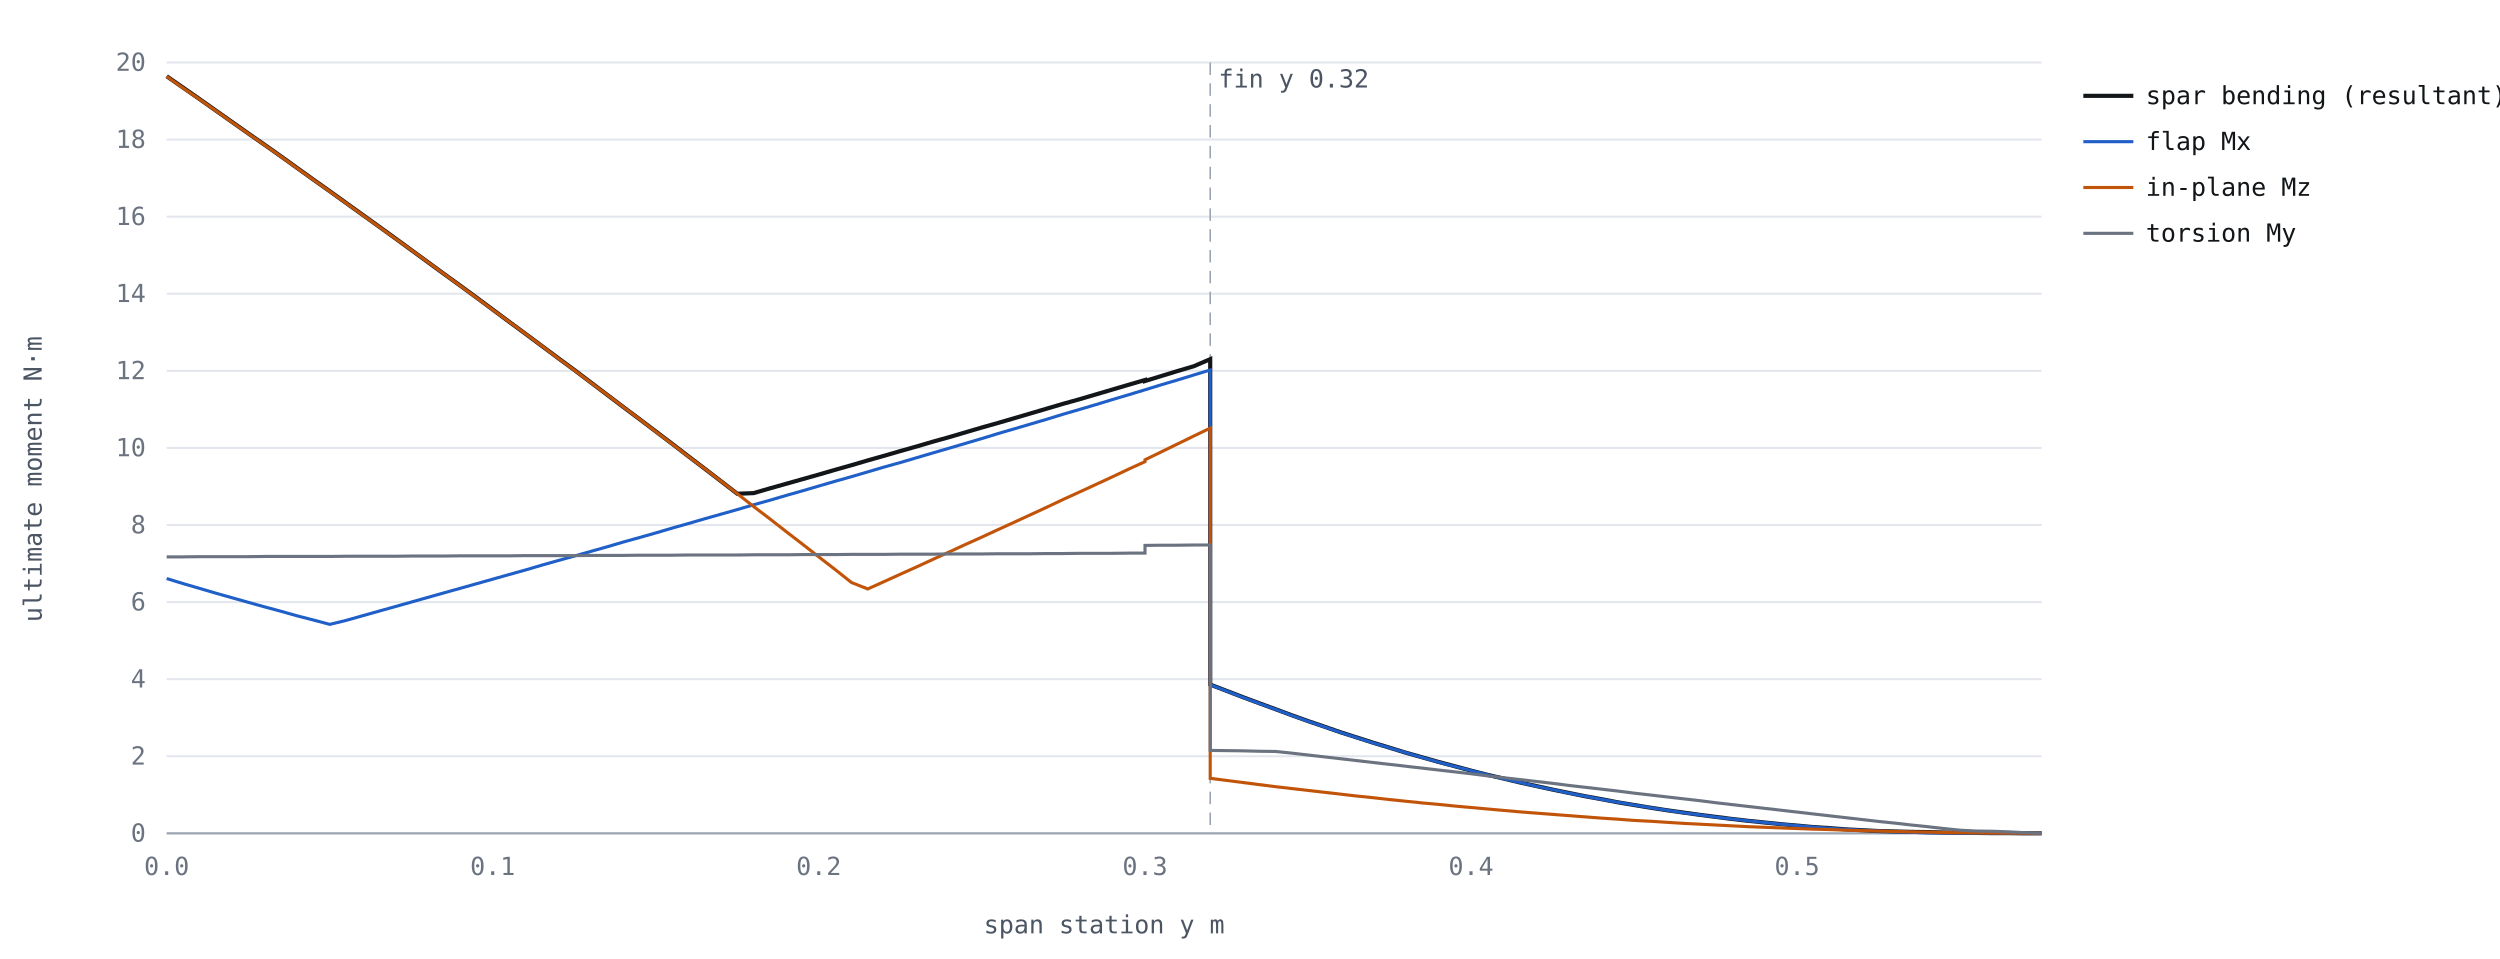
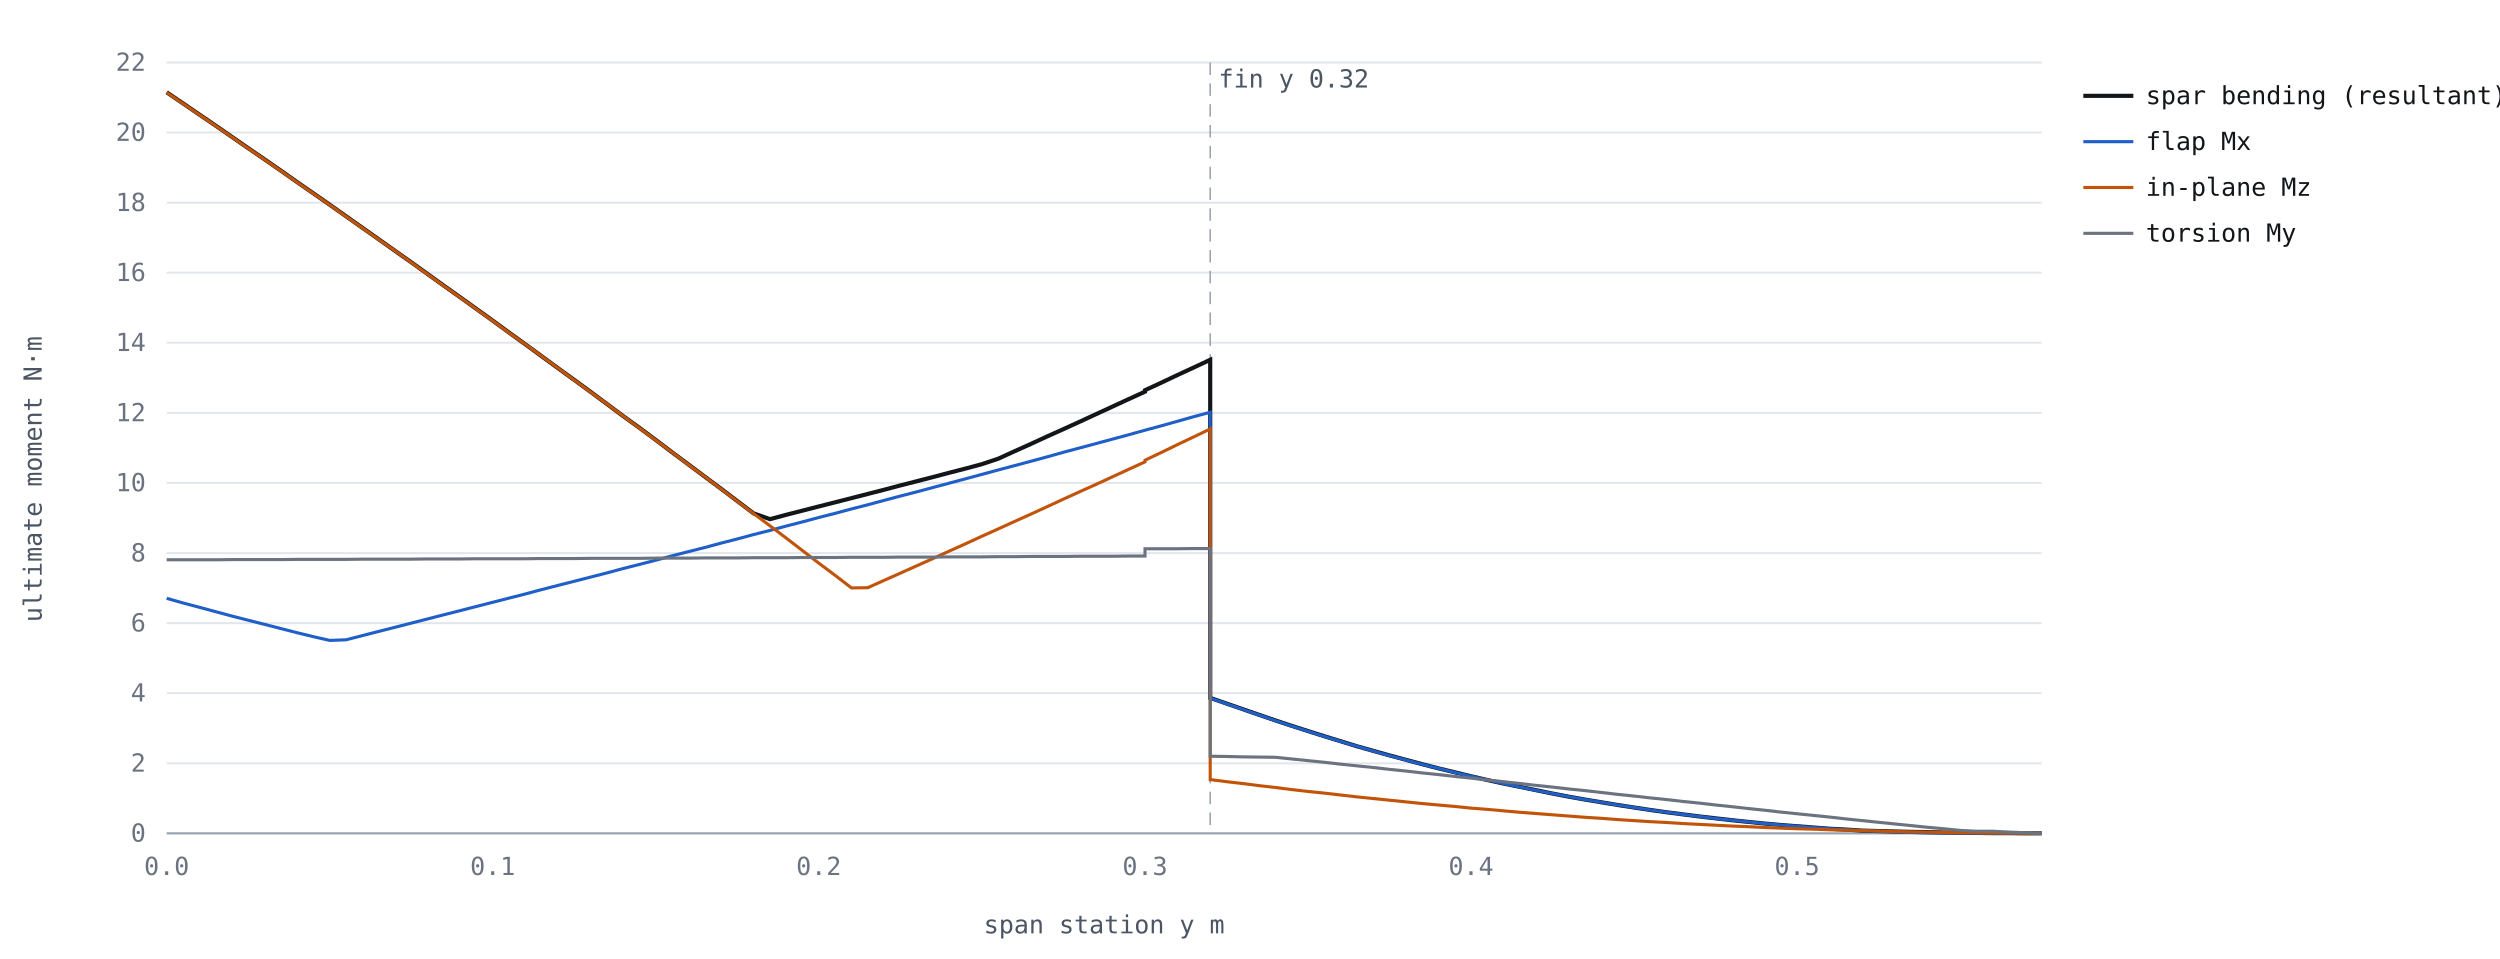
<svg xmlns="http://www.w3.org/2000/svg" viewBox="0 0 1200 460" width="1200" height="460">
  <line x1="80" y1="400.0" x2="980" y2="400.0" stroke="#E3E7ED" stroke-width="1" />
  <text x="70" y="404.0" text-anchor="end" fill="#6B7280" font-family="IBM Plex Mono, monospace" font-size="12">0</text>
-   <line x1="80" y1="363.0" x2="980" y2="363.0" stroke="#E3E7ED" stroke-width="1" />
-   <text x="70" y="367.0" text-anchor="end" fill="#6B7280" font-family="IBM Plex Mono, monospace" font-size="12">2</text>
-   <line x1="80" y1="326.0" x2="980" y2="326.0" stroke="#E3E7ED" stroke-width="1" />
-   <text x="70" y="330.0" text-anchor="end" fill="#6B7280" font-family="IBM Plex Mono, monospace" font-size="12">4</text>
-   <line x1="80" y1="289.0" x2="980" y2="289.0" stroke="#E3E7ED" stroke-width="1" />
-   <text x="70" y="293.0" text-anchor="end" fill="#6B7280" font-family="IBM Plex Mono, monospace" font-size="12">6</text>
-   <line x1="80" y1="252.0" x2="980" y2="252.0" stroke="#E3E7ED" stroke-width="1" />
-   <text x="70" y="256.0" text-anchor="end" fill="#6B7280" font-family="IBM Plex Mono, monospace" font-size="12">8</text>
-   <line x1="80" y1="215.0" x2="980" y2="215.0" stroke="#E3E7ED" stroke-width="1" />
-   <text x="70" y="219.0" text-anchor="end" fill="#6B7280" font-family="IBM Plex Mono, monospace" font-size="12">10</text>
-   <line x1="80" y1="178.0" x2="980" y2="178.0" stroke="#E3E7ED" stroke-width="1" />
-   <text x="70" y="182.0" text-anchor="end" fill="#6B7280" font-family="IBM Plex Mono, monospace" font-size="12">12</text>
-   <line x1="80" y1="141.0" x2="980" y2="141.0" stroke="#E3E7ED" stroke-width="1" />
-   <text x="70" y="145.0" text-anchor="end" fill="#6B7280" font-family="IBM Plex Mono, monospace" font-size="12">14</text>
-   <line x1="80" y1="104.0" x2="980" y2="104.0" stroke="#E3E7ED" stroke-width="1" />
-   <text x="70" y="108.0" text-anchor="end" fill="#6B7280" font-family="IBM Plex Mono, monospace" font-size="12">16</text>
-   <line x1="80" y1="67.0" x2="980" y2="67.0" stroke="#E3E7ED" stroke-width="1" />
-   <text x="70" y="71.0" text-anchor="end" fill="#6B7280" font-family="IBM Plex Mono, monospace" font-size="12">18</text>
+   <line x1="80" y1="366.4" x2="980" y2="366.4" stroke="#E3E7ED" stroke-width="1" />
+   <text x="70" y="370.4" text-anchor="end" fill="#6B7280" font-family="IBM Plex Mono, monospace" font-size="12">2</text>
+   <line x1="80" y1="332.7" x2="980" y2="332.7" stroke="#E3E7ED" stroke-width="1" />
+   <text x="70" y="336.7" text-anchor="end" fill="#6B7280" font-family="IBM Plex Mono, monospace" font-size="12">4</text>
+   <line x1="80" y1="299.1" x2="980" y2="299.1" stroke="#E3E7ED" stroke-width="1" />
+   <text x="70" y="303.1" text-anchor="end" fill="#6B7280" font-family="IBM Plex Mono, monospace" font-size="12">6</text>
+   <line x1="80" y1="265.5" x2="980" y2="265.5" stroke="#E3E7ED" stroke-width="1" />
+   <text x="70" y="269.5" text-anchor="end" fill="#6B7280" font-family="IBM Plex Mono, monospace" font-size="12">8</text>
+   <line x1="80" y1="231.8" x2="980" y2="231.8" stroke="#E3E7ED" stroke-width="1" />
+   <text x="70" y="235.8" text-anchor="end" fill="#6B7280" font-family="IBM Plex Mono, monospace" font-size="12">10</text>
+   <line x1="80" y1="198.2" x2="980" y2="198.2" stroke="#E3E7ED" stroke-width="1" />
+   <text x="70" y="202.2" text-anchor="end" fill="#6B7280" font-family="IBM Plex Mono, monospace" font-size="12">12</text>
+   <line x1="80" y1="164.5" x2="980" y2="164.5" stroke="#E3E7ED" stroke-width="1" />
+   <text x="70" y="168.5" text-anchor="end" fill="#6B7280" font-family="IBM Plex Mono, monospace" font-size="12">14</text>
+   <line x1="80" y1="130.9" x2="980" y2="130.9" stroke="#E3E7ED" stroke-width="1" />
+   <text x="70" y="134.9" text-anchor="end" fill="#6B7280" font-family="IBM Plex Mono, monospace" font-size="12">16</text>
+   <line x1="80" y1="97.3" x2="980" y2="97.3" stroke="#E3E7ED" stroke-width="1" />
+   <text x="70" y="101.3" text-anchor="end" fill="#6B7280" font-family="IBM Plex Mono, monospace" font-size="12">18</text>
+   <line x1="80" y1="63.6" x2="980" y2="63.6" stroke="#E3E7ED" stroke-width="1" />
+   <text x="70" y="67.6" text-anchor="end" fill="#6B7280" font-family="IBM Plex Mono, monospace" font-size="12">20</text>
  <line x1="80" y1="30.0" x2="980" y2="30.0" stroke="#E3E7ED" stroke-width="1" />
-   <text x="70" y="34.0" text-anchor="end" fill="#6B7280" font-family="IBM Plex Mono, monospace" font-size="12">20</text>
+   <text x="70" y="34.0" text-anchor="end" fill="#6B7280" font-family="IBM Plex Mono, monospace" font-size="12">22</text>
  <text x="80.0" y="420" text-anchor="middle" fill="#6B7280" font-family="IBM Plex Mono, monospace" font-size="12">0.0</text>
  <text x="236.5" y="420" text-anchor="middle" fill="#6B7280" font-family="IBM Plex Mono, monospace" font-size="12">0.1</text>
  <text x="393.0" y="420" text-anchor="middle" fill="#6B7280" font-family="IBM Plex Mono, monospace" font-size="12">0.2</text>
  <text x="549.6" y="420" text-anchor="middle" fill="#6B7280" font-family="IBM Plex Mono, monospace" font-size="12">0.3</text>
  <text x="706.1" y="420" text-anchor="middle" fill="#6B7280" font-family="IBM Plex Mono, monospace" font-size="12">0.4</text>
  <text x="862.6" y="420" text-anchor="middle" fill="#6B7280" font-family="IBM Plex Mono, monospace" font-size="12">0.5</text>
  <line x1="80" y1="400.0" x2="980" y2="400.0" stroke="#9AA4B1" />
  <line x1="580.9" y1="30" x2="580.9" y2="400" stroke="#9AA4B1" stroke-dasharray="6 4" stroke-width="0.75" />
  <text x="584.9" y="42" fill="#4B5563" font-family="IBM Plex Mono, monospace" font-size="12">fin y 0.32</text>
  <text x="530.0" y="448" text-anchor="middle" fill="#4B5563" font-family="IBM Plex Mono, monospace" font-size="12">span station y m</text>
  <text x="20" y="230.0" fill="#4B5563" font-family="IBM Plex Mono, monospace" font-size="12" transform="rotate(-90 20 230.0)" text-anchor="middle">ultimate moment N·m</text>
-   <path d="M80.0,36.6 L87.8,42.0 L95.7,47.5 L103.5,53.0 L111.3,58.5 L119.1,64.0 L127.0,69.5 L134.8,75.0 L142.6,80.6 L150.4,86.2 L158.3,91.8 L166.1,97.4 L173.9,103.0 L181.7,108.6 L189.6,114.3 L197.4,120.0 L205.2,125.7 L213.0,131.4 L220.9,137.1 L228.7,142.8 L236.5,148.6 L244.3,154.4 L252.2,160.2 L260.0,166.0 L267.8,171.8 L275.7,177.6 L283.5,183.5 L291.3,189.4 L299.1,195.3 L307.0,201.2 L314.8,207.1 L322.6,213.0 L330.4,219.0 L338.3,225.0 L346.1,231.0 L353.9,237.0 L361.7,236.7 L369.6,234.4 L377.4,232.2 L385.2,230.0 L393.0,227.8 L400.9,225.5 L408.7,223.3 L416.5,221.0 L424.3,218.8 L432.2,216.5 L440.0,214.3 L447.8,212.0 L455.7,209.8 L463.5,207.5 L471.3,205.2 L479.1,203.0 L487.0,200.7 L494.8,198.4 L502.6,196.1 L510.4,193.8 L518.3,191.6 L526.1,189.3 L533.9,187.0 L541.7,184.7 L549.6,182.4 L549.6,182.9 L549.6,182.9 L557.4,180.5 L565.2,178.1 L573.0,175.8 L580.9,172.4 L580.9,328.6 L580.9,328.6 L588.7,331.6 L596.5,334.6 L604.3,337.5 L612.2,340.4 L620.0,343.3 L627.8,346.1 L635.7,348.8 L643.5,351.5 L651.3,354.0 L659.1,356.5 L667.0,358.9 L674.8,361.3 L682.6,363.5 L690.4,365.7 L698.3,367.8 L706.1,369.9 L713.9,371.9 L721.7,373.7 L729.6,375.6 L737.4,377.3 L745.2,379.0 L753.0,380.6 L760.9,382.2 L768.7,383.6 L776.5,385.1 L784.3,386.4 L792.2,387.7 L800.0,388.9 L807.8,390.0 L815.7,391.1 L823.5,392.1 L831.3,393.1 L839.1,394.0 L847.0,394.8 L854.8,395.6 L862.6,396.3 L870.4,397.0 L878.3,397.5 L886.1,398.1 L893.9,398.5 L901.7,398.9 L909.6,399.1 L917.4,399.3 L925.2,399.4 L933.0,399.6 L940.9,399.7 L948.7,399.8 L956.5,399.9 L964.3,399.9 L972.2,400.0 L980.0,400.0" fill="none" stroke="#121619" stroke-width="2" />
+   <path d="M80.0,44.3 L87.8,49.6 L95.7,55.0 L103.5,60.3 L111.3,65.7 L119.1,71.1 L127.0,76.5 L134.8,81.9 L142.6,87.4 L150.4,92.8 L158.3,98.3 L166.1,103.8 L173.9,109.3 L181.7,114.8 L189.6,120.4 L197.4,125.9 L205.2,131.5 L213.0,137.1 L220.9,142.7 L228.7,148.3 L236.5,153.9 L244.3,159.6 L252.2,165.3 L260.0,171.0 L267.8,176.7 L275.7,182.4 L283.5,188.1 L291.3,193.9 L299.1,199.7 L307.0,205.4 L314.8,211.2 L322.6,217.1 L330.4,222.9 L338.3,228.8 L346.1,234.6 L353.9,240.5 L361.7,246.4 L369.6,249.2 L377.4,247.1 L385.2,245.1 L393.0,243.1 L400.9,241.1 L408.7,239.1 L416.5,237.1 L424.3,235.1 L432.2,233.0 L440.0,231.0 L447.8,229.0 L455.7,226.9 L463.5,224.9 L471.3,222.8 L479.1,220.2 L487.0,216.6 L494.8,213.1 L502.6,209.5 L510.4,206.0 L518.3,202.4 L526.1,198.8 L533.9,195.2 L541.7,191.6 L549.6,188.0 L549.6,187.3 L549.6,187.3 L557.4,183.7 L565.2,180.0 L573.0,176.4 L580.9,172.7 L580.9,335.0 L580.9,335.0 L588.7,337.7 L596.5,340.4 L604.3,343.1 L612.2,345.8 L620.0,348.4 L627.8,350.9 L635.7,353.4 L643.5,355.8 L651.3,358.2 L659.1,360.4 L667.0,362.6 L674.8,364.7 L682.6,366.8 L690.4,368.8 L698.3,370.7 L706.1,372.6 L713.9,374.4 L721.7,376.1 L729.6,377.7 L737.4,379.3 L745.2,380.9 L753.0,382.4 L760.9,383.8 L768.7,385.1 L776.5,386.4 L784.3,387.6 L792.2,388.8 L800.0,389.9 L807.8,390.9 L815.7,391.9 L823.5,392.8 L831.3,393.7 L839.1,394.5 L847.0,395.3 L854.8,396.0 L862.6,396.6 L870.4,397.2 L878.3,397.8 L886.1,398.2 L893.9,398.7 L901.7,398.9 L909.6,399.1 L917.4,399.3 L925.2,399.4 L933.0,399.6 L940.9,399.7 L948.7,399.8 L956.5,399.9 L964.3,399.9 L972.2,400.0 L980.0,400.0" fill="none" stroke="#121619" stroke-width="2" />
  <line x1="1000" y1="46" x2="1024" y2="46" stroke="#121619" stroke-width="2" />
  <text x="1030" y="50" fill="#121619" font-family="IBM Plex Mono, monospace" font-size="12">spar bending (resultant)</text>
-   <path d="M80.0,277.7 L87.8,280.1 L95.7,282.4 L103.5,284.7 L111.3,286.9 L119.1,289.1 L127.0,291.3 L134.8,293.4 L142.6,295.6 L150.4,297.6 L158.3,299.7 L166.1,297.8 L173.9,295.6 L181.7,293.4 L189.6,291.2 L197.4,289.0 L205.2,286.8 L213.0,284.6 L220.9,282.4 L228.7,280.2 L236.5,278.0 L244.3,275.8 L252.2,273.6 L260.0,271.3 L267.8,269.1 L275.7,266.9 L283.5,264.7 L291.3,262.5 L299.1,260.2 L307.0,258.0 L314.8,255.8 L322.6,253.5 L330.4,251.3 L338.3,249.0 L346.1,246.8 L353.9,244.6 L361.7,242.3 L369.6,240.1 L377.4,237.8 L385.2,235.6 L393.0,233.3 L400.9,231.0 L408.7,228.8 L416.5,226.5 L424.3,224.2 L432.2,222.0 L440.0,219.7 L447.8,217.4 L455.7,215.1 L463.5,212.8 L471.3,210.5 L479.1,208.1 L487.0,205.8 L494.8,203.5 L502.6,201.2 L510.4,198.8 L518.3,196.5 L526.1,194.2 L533.9,191.8 L541.7,189.5 L549.6,187.1 L549.6,187.1 L549.6,187.1 L557.4,184.7 L565.2,182.4 L573.0,180.0 L580.9,177.6 L580.9,328.7 L580.9,328.7 L588.7,331.7 L596.5,334.7 L604.3,337.6 L612.2,340.5 L620.0,343.4 L627.8,346.2 L635.7,348.9 L643.5,351.6 L651.3,354.1 L659.1,356.6 L667.0,359.0 L674.8,361.3 L682.6,363.6 L690.4,365.8 L698.3,367.9 L706.1,369.9 L713.9,371.9 L721.7,373.8 L729.6,375.6 L737.4,377.4 L745.2,379.0 L753.0,380.7 L760.9,382.2 L768.7,383.7 L776.5,385.1 L784.3,386.4 L792.2,387.7 L800.0,388.9 L807.8,390.1 L815.7,391.1 L823.5,392.2 L831.3,393.1 L839.1,394.0 L847.0,394.8 L854.8,395.6 L862.6,396.3 L870.4,397.0 L878.3,397.6 L886.1,398.1 L893.9,398.5 L901.7,398.9 L909.6,399.3 L917.4,399.5 L925.2,399.8 L933.0,399.8 L940.9,399.9 L948.7,399.9 L956.5,399.9 L964.3,400.0 L972.2,400.0 L980.0,400.0" fill="none" stroke="#1F5FC7" stroke-width="1.5" />
+   <path d="M80.0,287.2 L87.8,289.4 L95.7,291.5 L103.5,293.6 L111.3,295.7 L119.1,297.7 L127.0,299.7 L134.8,301.7 L142.6,303.7 L150.4,305.6 L158.3,307.4 L166.1,307.1 L173.9,305.1 L181.7,303.1 L189.6,301.1 L197.4,299.1 L205.2,297.1 L213.0,295.1 L220.9,293.1 L228.7,291.1 L236.5,289.1 L244.3,287.1 L252.2,285.1 L260.0,283.0 L267.8,281.0 L275.7,279.0 L283.5,277.0 L291.3,275.0 L299.1,272.9 L307.0,270.9 L314.8,268.9 L322.6,266.8 L330.4,264.8 L338.3,262.8 L346.1,260.7 L353.9,258.7 L361.7,256.6 L369.6,254.6 L377.4,252.5 L385.2,250.5 L393.0,248.4 L400.9,246.4 L408.7,244.3 L416.5,242.3 L424.3,240.2 L432.2,238.1 L440.0,236.1 L447.8,234.0 L455.7,231.9 L463.5,229.8 L471.3,227.7 L479.1,225.6 L487.0,223.5 L494.8,221.4 L502.6,219.3 L510.4,217.1 L518.3,215.0 L526.1,212.9 L533.9,210.8 L541.7,208.7 L549.6,206.5 L549.6,206.5 L549.6,206.5 L557.4,204.4 L565.2,202.2 L573.0,200.0 L580.9,197.9 L580.9,335.1 L580.9,335.1 L588.7,337.8 L596.5,340.5 L604.3,343.2 L612.2,345.9 L620.0,348.5 L627.8,351.0 L635.7,353.5 L643.5,355.9 L651.3,358.2 L659.1,360.5 L667.0,362.7 L674.8,364.8 L682.6,366.9 L690.4,368.8 L698.3,370.8 L706.1,372.6 L713.9,374.4 L721.7,376.1 L729.6,377.8 L737.4,379.4 L745.2,380.9 L753.0,382.4 L760.9,383.8 L768.7,385.1 L776.5,386.4 L784.3,387.6 L792.2,388.8 L800.0,389.9 L807.8,390.9 L815.7,391.9 L823.5,392.9 L831.3,393.7 L839.1,394.5 L847.0,395.3 L854.8,396.0 L862.6,396.6 L870.4,397.2 L878.3,397.8 L886.1,398.2 L893.9,398.7 L901.7,399.0 L909.6,399.3 L917.4,399.6 L925.2,399.8 L933.0,399.9 L940.9,399.9 L948.7,399.9 L956.5,399.9 L964.3,400.0 L972.2,400.0 L980.0,400.0" fill="none" stroke="#1F5FC7" stroke-width="1.5" />
  <line x1="1000" y1="68" x2="1024" y2="68" stroke="#1F5FC7" stroke-width="1.5" />
  <text x="1030" y="72" fill="#121619" font-family="IBM Plex Mono, monospace" font-size="12">flap Mx</text>
-   <path d="M80.0,36.7 L87.8,42.2 L95.7,47.6 L103.5,53.1 L111.3,58.6 L119.1,64.1 L127.0,69.6 L134.8,75.1 L142.6,80.7 L150.4,86.3 L158.3,91.9 L166.1,97.5 L173.9,103.1 L181.7,108.7 L189.6,114.4 L197.4,120.0 L205.2,125.7 L213.0,131.4 L220.9,137.2 L228.7,142.9 L236.5,148.7 L244.3,154.4 L252.2,160.2 L260.0,166.0 L267.8,171.9 L275.7,177.7 L283.5,183.6 L291.3,189.4 L299.1,195.3 L307.0,201.2 L314.8,207.2 L322.6,213.1 L330.4,219.1 L338.3,225.0 L346.1,231.0 L353.9,237.0 L361.7,243.1 L369.6,249.1 L377.4,255.2 L385.2,261.2 L393.0,267.3 L400.9,273.4 L408.7,279.6 L416.5,282.7 L424.3,279.2 L432.2,275.6 L440.0,272.1 L447.8,268.5 L455.7,264.9 L463.5,261.3 L471.3,257.8 L479.1,254.2 L487.0,250.6 L494.8,247.0 L502.6,243.4 L510.4,239.7 L518.3,236.1 L526.1,232.5 L533.9,228.9 L541.7,225.2 L549.6,221.6 L549.6,220.7 L549.6,220.7 L557.4,216.9 L565.2,213.1 L573.0,209.3 L580.9,205.5 L580.9,373.6 L580.9,373.6 L588.7,374.6 L596.5,375.6 L604.3,376.6 L612.2,377.6 L620.0,378.5 L627.8,379.4 L635.7,380.3 L643.5,381.2 L651.3,382.1 L659.1,382.9 L667.0,383.8 L674.8,384.6 L682.6,385.4 L690.4,386.1 L698.3,386.9 L706.1,387.6 L713.9,388.3 L721.7,389.0 L729.6,389.7 L737.4,390.3 L745.2,390.9 L753.0,391.5 L760.9,392.1 L768.7,392.7 L776.5,393.2 L784.3,393.8 L792.2,394.2 L800.0,394.7 L807.8,395.2 L815.7,395.6 L823.5,396.0 L831.3,396.4 L839.1,396.8 L847.0,397.1 L854.8,397.4 L862.6,397.7 L870.4,398.0 L878.3,398.2 L886.1,398.5 L893.9,398.7 L901.7,398.9 L909.6,399.1 L917.4,399.3 L925.2,399.4 L933.0,399.6 L940.9,399.7 L948.7,399.8 L956.5,399.9 L964.3,399.9 L972.2,400.0 L980.0,400.0" fill="none" stroke="#C2540A" stroke-width="1.5" />
+   <path d="M80.0,44.4 L87.8,49.7 L95.7,55.1 L103.5,60.4 L111.3,65.8 L119.1,71.2 L127.0,76.6 L134.8,82.0 L142.6,87.5 L150.4,92.9 L158.3,98.4 L166.1,103.9 L173.9,109.4 L181.7,114.9 L189.6,120.4 L197.4,126.0 L205.2,131.6 L213.0,137.2 L220.9,142.8 L228.7,148.4 L236.5,154.0 L244.3,159.7 L252.2,165.3 L260.0,171.0 L267.8,176.7 L275.7,182.5 L283.5,188.2 L291.3,193.9 L299.1,199.7 L307.0,205.5 L314.8,211.3 L322.6,217.1 L330.4,223.0 L338.3,228.8 L346.1,234.7 L353.9,240.6 L361.7,246.5 L369.6,252.4 L377.4,258.3 L385.2,264.3 L393.0,270.3 L400.9,276.2 L408.7,282.2 L416.5,282.1 L424.3,278.6 L432.2,275.1 L440.0,271.6 L447.8,268.1 L455.7,264.5 L463.5,261.0 L471.3,257.4 L479.1,253.9 L487.0,250.3 L494.8,246.8 L502.6,243.2 L510.4,239.6 L518.3,236.0 L526.1,232.5 L533.9,228.9 L541.7,225.3 L549.6,221.7 L549.6,220.9 L549.6,220.9 L557.4,217.2 L565.2,213.4 L573.0,209.7 L580.9,205.9 L580.9,374.2 L580.9,374.2 L588.7,375.2 L596.5,376.1 L604.3,377.1 L612.2,378.0 L620.0,379.0 L627.8,379.9 L635.7,380.7 L643.5,381.6 L651.3,382.5 L659.1,383.3 L667.0,384.1 L674.8,384.9 L682.6,385.7 L690.4,386.4 L698.3,387.1 L706.1,387.9 L713.9,388.5 L721.7,389.2 L729.6,389.9 L737.4,390.5 L745.2,391.1 L753.0,391.7 L760.9,392.3 L768.7,392.8 L776.5,393.4 L784.3,393.9 L792.2,394.4 L800.0,394.8 L807.8,395.3 L815.7,395.7 L823.5,396.1 L831.3,396.5 L839.1,396.8 L847.0,397.2 L854.8,397.5 L862.6,397.8 L870.4,398.0 L878.3,398.3 L886.1,398.5 L893.9,398.7 L901.7,398.9 L909.6,399.1 L917.4,399.3 L925.2,399.4 L933.0,399.6 L940.9,399.7 L948.7,399.8 L956.5,399.9 L964.3,399.9 L972.2,400.0 L980.0,400.0" fill="none" stroke="#C2540A" stroke-width="1.5" />
  <line x1="1000" y1="90" x2="1024" y2="90" stroke="#C2540A" stroke-width="1.5" />
  <text x="1030" y="94" fill="#121619" font-family="IBM Plex Mono, monospace" font-size="12">in-plane Mz</text>
-   <path d="M80.0,267.3 L87.8,267.3 L95.7,267.2 L103.5,267.2 L111.3,267.2 L119.1,267.2 L127.0,267.1 L134.8,267.1 L142.6,267.1 L150.4,267.1 L158.3,267.1 L166.1,267.0 L173.9,267.0 L181.7,267.0 L189.6,267.0 L197.4,266.9 L205.2,266.9 L213.0,266.9 L220.9,266.8 L228.7,266.8 L236.5,266.8 L244.3,266.8 L252.2,266.7 L260.0,266.7 L267.8,266.7 L275.7,266.7 L283.5,266.6 L291.3,266.6 L299.1,266.6 L307.0,266.5 L314.8,266.5 L322.6,266.5 L330.4,266.4 L338.3,266.4 L346.1,266.4 L353.9,266.4 L361.7,266.3 L369.6,266.3 L377.4,266.3 L385.2,266.2 L393.0,266.2 L400.9,266.2 L408.7,266.1 L416.5,266.1 L424.3,266.1 L432.2,266.0 L440.0,266.0 L447.8,266.0 L455.7,265.9 L463.5,265.9 L471.3,265.9 L479.1,265.8 L487.0,265.8 L494.8,265.8 L502.6,265.7 L510.4,265.7 L518.3,265.6 L526.1,265.6 L533.9,265.6 L541.7,265.5 L549.6,265.5 L549.6,261.8 L549.6,261.8 L557.4,261.7 L565.2,261.7 L573.0,261.6 L580.9,261.6 L580.9,360.2 L580.9,360.2 L588.7,360.3 L596.5,360.4 L604.3,360.6 L612.2,360.7 L620.0,361.5 L627.8,362.4 L635.7,363.3 L643.5,364.2 L651.3,365.1 L659.1,366.0 L667.0,366.9 L674.8,367.8 L682.6,368.7 L690.4,369.6 L698.3,370.5 L706.1,371.4 L713.9,372.4 L721.7,373.3 L729.6,374.2 L737.4,375.1 L745.2,376.0 L753.0,377.0 L760.9,377.9 L768.7,378.8 L776.5,379.7 L784.3,380.7 L792.2,381.6 L800.0,382.5 L807.8,383.4 L815.7,384.3 L823.5,385.3 L831.3,386.2 L839.1,387.1 L847.0,388.0 L854.8,388.9 L862.6,389.8 L870.4,390.7 L878.3,391.6 L886.1,392.5 L893.9,393.4 L901.7,394.3 L909.6,395.1 L917.4,396.0 L925.2,396.8 L933.0,397.7 L940.9,398.5 L948.7,398.9 L956.5,399.0 L964.3,399.3 L972.2,399.7 L980.0,400.0" fill="none" stroke="#6B7280" stroke-width="1.5" />
+   <path d="M80.0,268.7 L87.8,268.7 L95.7,268.7 L103.5,268.7 L111.3,268.6 L119.1,268.6 L127.0,268.6 L134.8,268.6 L142.6,268.5 L150.4,268.5 L158.3,268.5 L166.1,268.5 L173.9,268.4 L181.7,268.4 L189.6,268.4 L197.4,268.4 L205.2,268.3 L213.0,268.3 L220.9,268.3 L228.7,268.2 L236.5,268.2 L244.3,268.2 L252.2,268.2 L260.0,268.1 L267.8,268.1 L275.7,268.1 L283.5,268.0 L291.3,268.0 L299.1,268.0 L307.0,268.0 L314.8,267.9 L322.6,267.9 L330.4,267.9 L338.3,267.8 L346.1,267.8 L353.9,267.8 L361.7,267.7 L369.6,267.7 L377.4,267.7 L385.2,267.6 L393.0,267.6 L400.9,267.6 L408.7,267.5 L416.5,267.5 L424.3,267.5 L432.2,267.4 L440.0,267.4 L447.8,267.4 L455.7,267.3 L463.5,267.3 L471.3,267.3 L479.1,267.2 L487.0,267.2 L494.8,267.1 L502.6,267.1 L510.4,267.1 L518.3,267.0 L526.1,267.0 L533.9,267.0 L541.7,266.9 L549.6,266.9 L549.6,263.4 L549.6,263.4 L557.4,263.4 L565.2,263.4 L573.0,263.3 L580.9,263.3 L580.9,363.0 L580.9,363.0 L588.7,363.1 L596.5,363.3 L604.3,363.4 L612.2,363.5 L620.0,364.3 L627.8,365.1 L635.7,365.9 L643.5,366.8 L651.3,367.6 L659.1,368.4 L667.0,369.3 L674.8,370.1 L682.6,371.0 L690.4,371.8 L698.3,372.7 L706.1,373.5 L713.9,374.4 L721.7,375.2 L729.6,376.1 L737.4,377.0 L745.2,377.8 L753.0,378.7 L760.9,379.5 L768.7,380.4 L776.5,381.3 L784.3,382.1 L792.2,383.0 L800.0,383.8 L807.8,384.7 L815.7,385.5 L823.5,386.4 L831.3,387.2 L839.1,388.1 L847.0,388.9 L854.8,389.8 L862.6,390.6 L870.4,391.4 L878.3,392.2 L886.1,393.1 L893.9,393.9 L901.7,394.7 L909.6,395.5 L917.4,396.3 L925.2,397.1 L933.0,397.8 L940.9,398.6 L948.7,399.0 L956.5,399.0 L964.3,399.4 L972.2,399.7 L980.0,400.0" fill="none" stroke="#6B7280" stroke-width="1.5" />
  <line x1="1000" y1="112" x2="1024" y2="112" stroke="#6B7280" stroke-width="1.5" />
  <text x="1030" y="116" fill="#121619" font-family="IBM Plex Mono, monospace" font-size="12">torsion My</text>
</svg>
